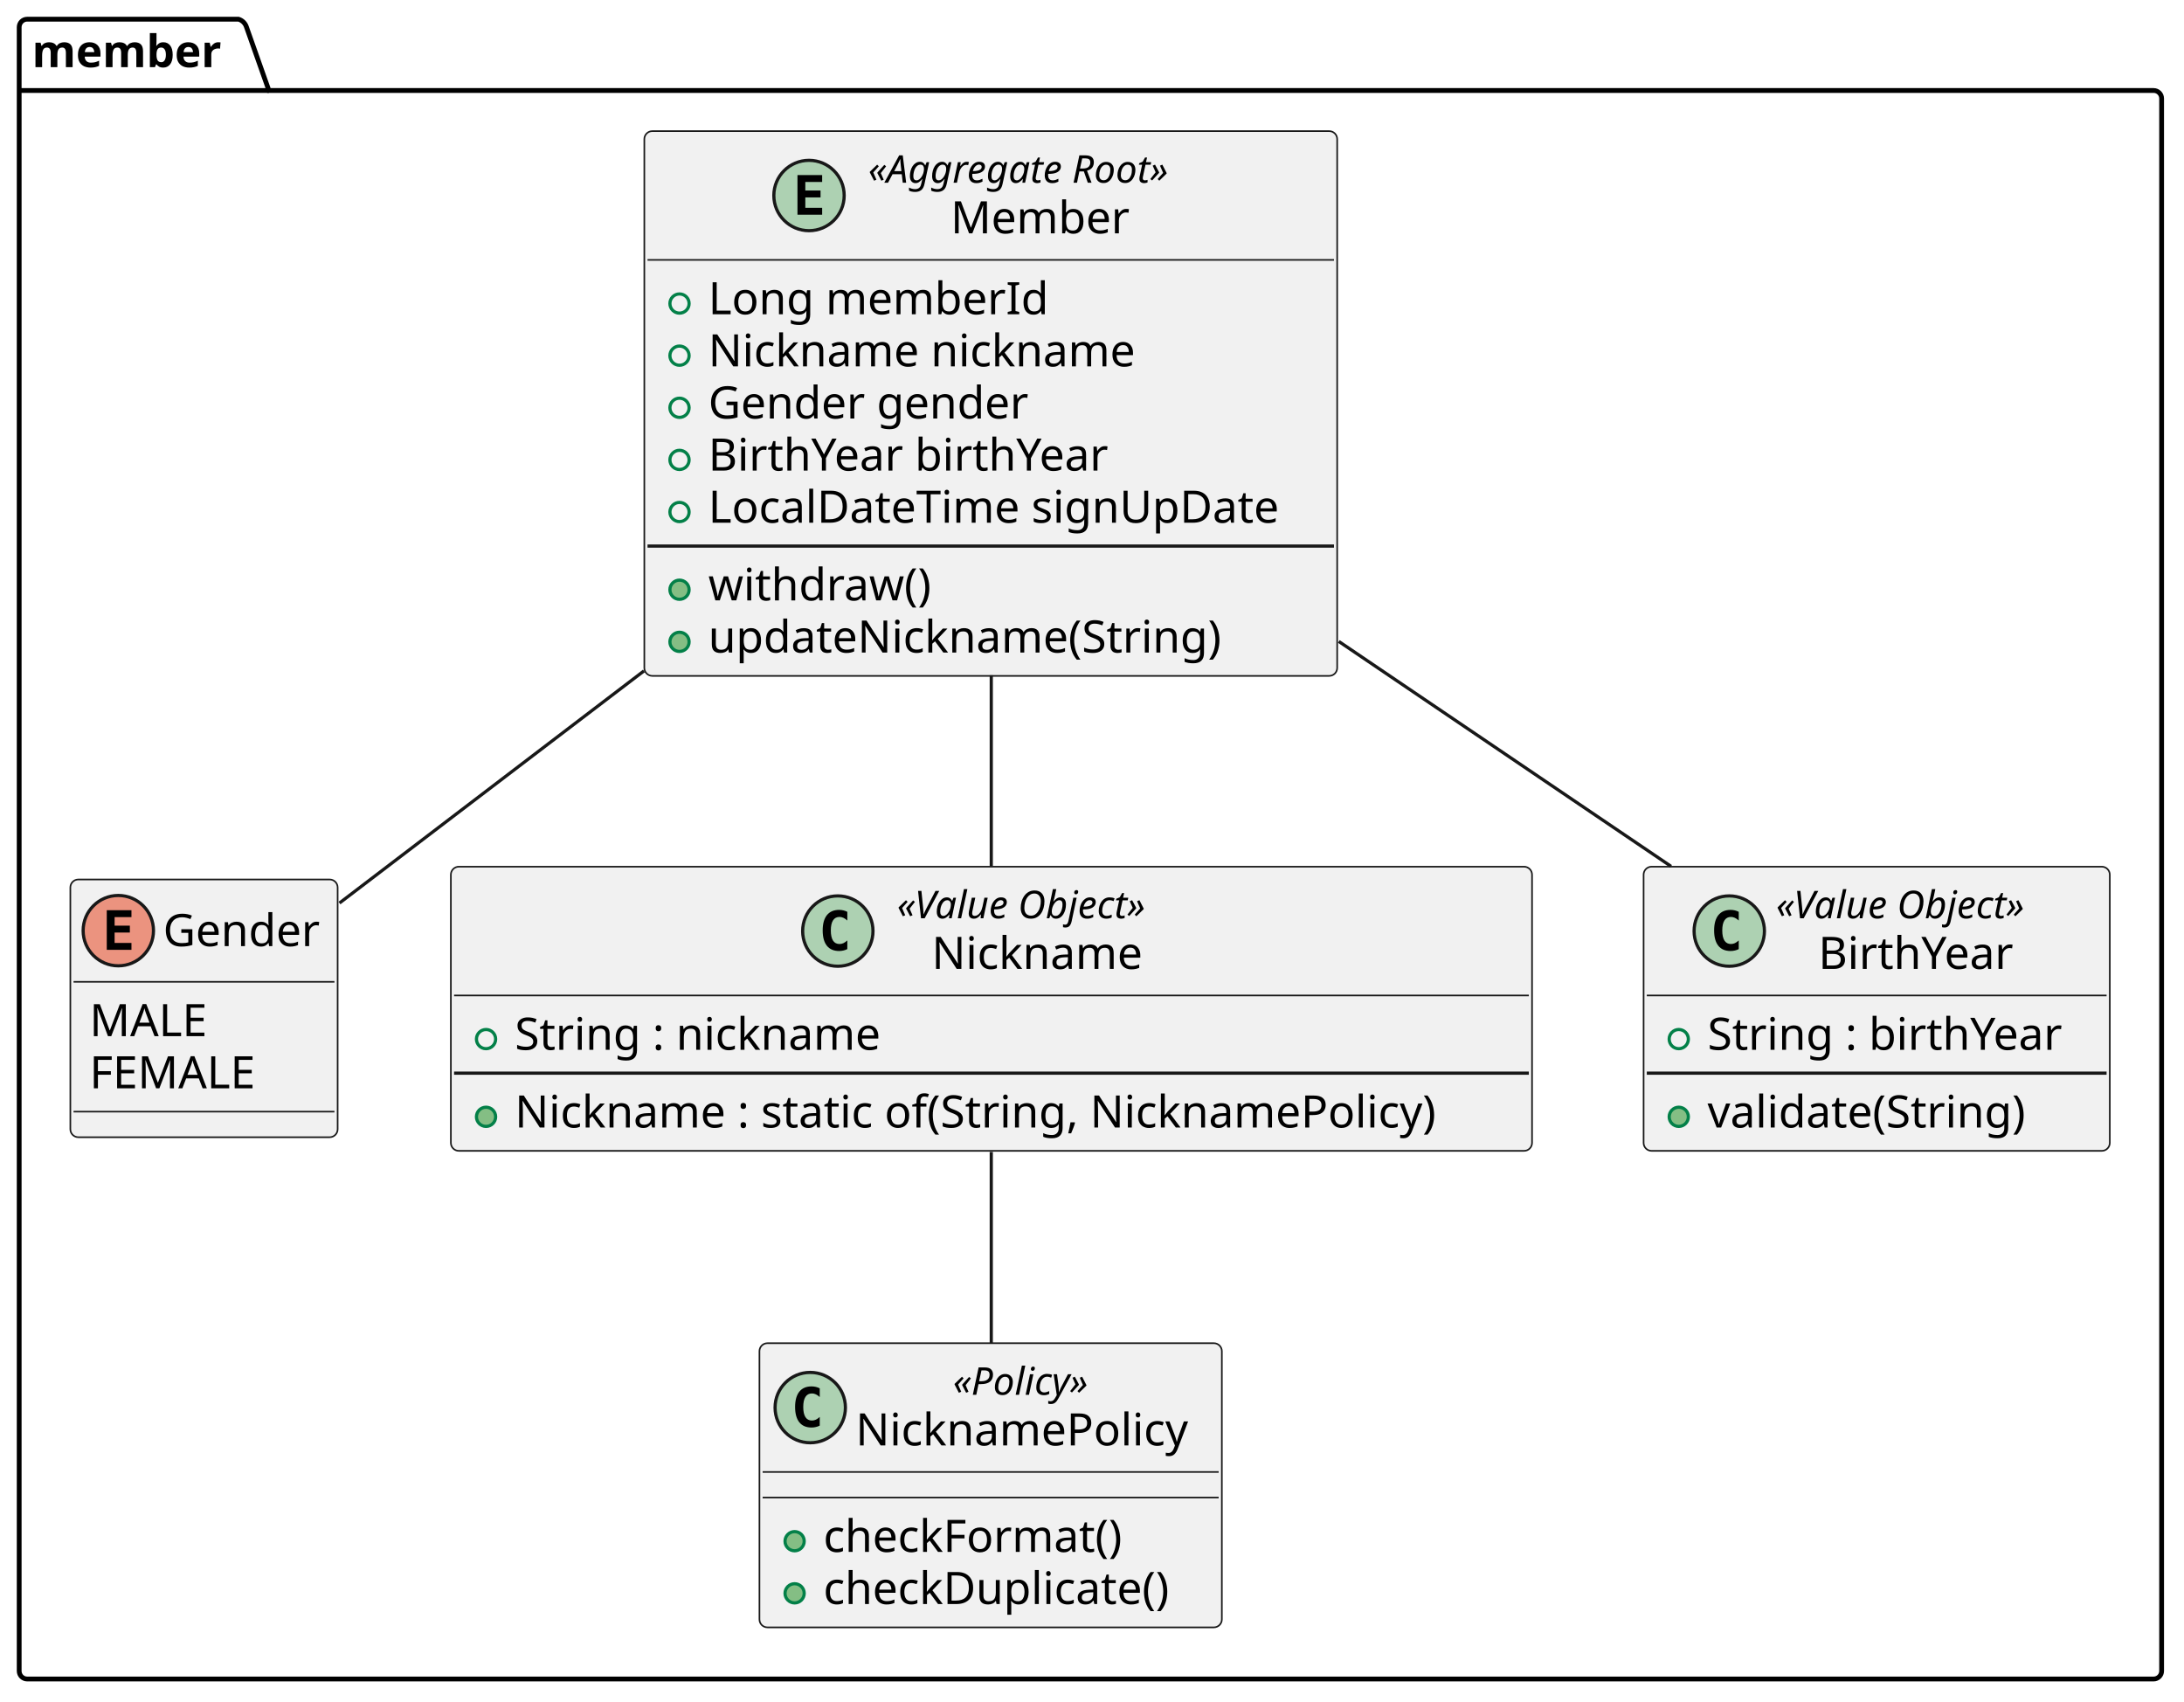
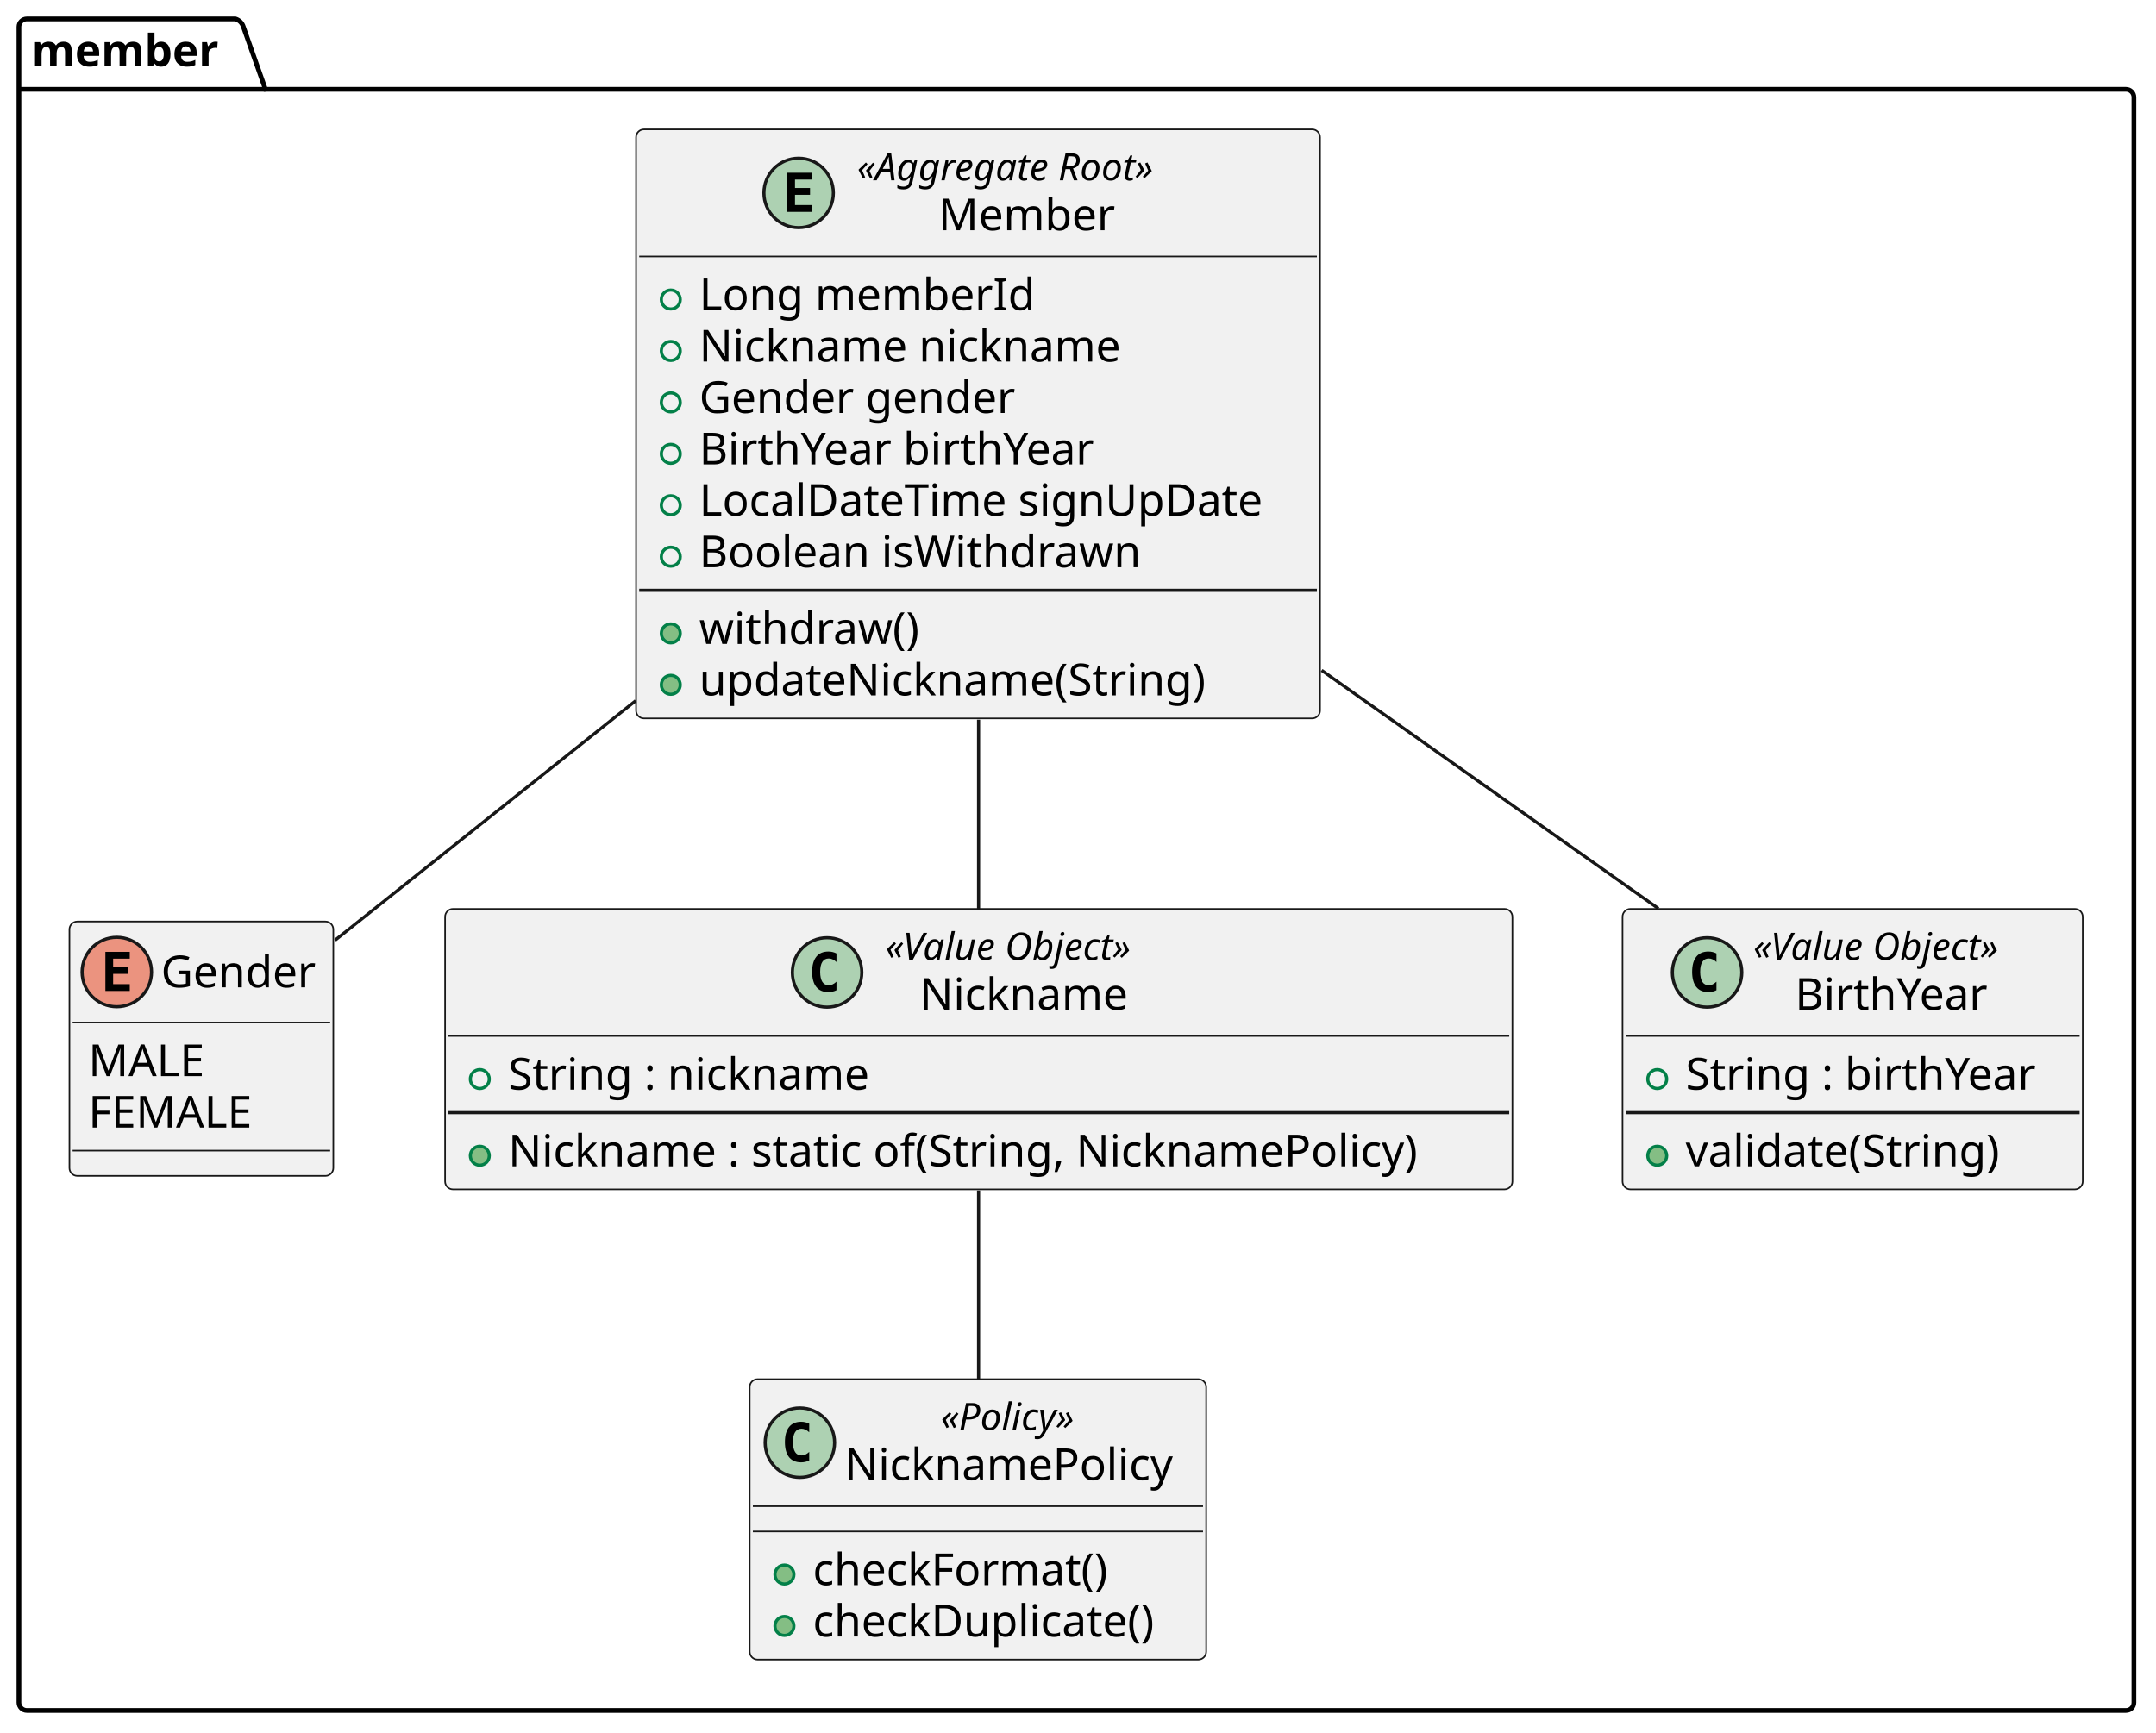
- <svg xmlns="http://www.w3.org/2000/svg" contentStyleType="text/css" data-diagram-type="CLASS" height="532px" preserveAspectRatio="none" style="width:683px;height:532px;background:#FFFFFF;" version="1.1" viewBox="0 0 683 532" width="683px" zoomAndPan="magnify">
+ <svg xmlns="http://www.w3.org/2000/svg" contentStyleType="text/css" data-diagram-type="CLASS" height="549px" preserveAspectRatio="none" style="width:683px;height:549px;background:#FFFFFF;" version="1.1" viewBox="0 0 683 549" width="683px" zoomAndPan="magnify">
  <defs />
  <g>
    <g class="cluster" data-entity="member" data-source-line="1" data-uid="ent0002" id="cluster_member">
-       <path d="M8.5,6 L74.592,6 A3.75,3.75 0 0 1 77.092,8.5 L84.092,28.297 L673.5,28.297 A2.5,2.5 0 0 1 676,30.797 L676,522.5 A2.5,2.5 0 0 1 673.5,525 L8.5,525 A2.5,2.5 0 0 1 6,522.5 L6,8.5 A2.5,2.5 0 0 1 8.5,6" fill="none" style="stroke:#000000;stroke-width:1.5;" />
+       <path d="M8.5,6 L74.592,6 A3.75,3.75 0 0 1 77.092,8.5 L84.092,28.297 L673.5,28.297 A2.5,2.5 0 0 1 676,30.797 L676,539.5 A2.5,2.5 0 0 1 673.5,542 L8.5,542 A2.5,2.5 0 0 1 6,539.5 L6,8.5 A2.5,2.5 0 0 1 8.5,6" fill="none" style="stroke:#000000;stroke-width:1.5;" />
      <line style="stroke:#000000;stroke-width:1.5;" x1="6" x2="84.092" y1="28.297" y2="28.297" />
      <text fill="#000000" font-family="sans-serif" font-size="14" font-weight="bold" lengthAdjust="spacing" textLength="65.092" x="10" y="20.995">member</text>
    </g>
    <g class="entity" data-entity="Member" data-source-line="2" data-uid="ent0003" id="entity_Member">
-       <rect fill="#F1F1F1" height="170.344" rx="2.5" ry="2.5" style="stroke:#181818;stroke-width:0.5;" width="216.675" x="201.5" y="41" />
+       <rect fill="#F1F1F1" height="186.641" rx="2.5" ry="2.5" style="stroke:#181818;stroke-width:0.5;" width="216.675" x="201.5" y="41" />
      <ellipse cx="253.001" cy="61.133" fill="#ADD1B2" rx="11" ry="11" style="stroke:#181818;stroke-width:1;" />
      <path d="M257.111,67.133 L249.392,67.133 L249.392,54.742 L257.111,54.742 L257.111,56.898 L251.845,56.898 L251.845,59.57 L256.611,59.57 L256.611,61.727 L251.845,61.727 L251.845,64.977 L257.111,64.977 L257.111,67.133 Z " fill="#000000" />
      <text fill="#000000" font-family="sans-serif" font-size="12" font-style="italic" lengthAdjust="spacing" textLength="109.172" x="271.502" y="57.139">«Aggregate Root»</text>
      <text fill="#000000" font-family="sans-serif" font-size="14" lengthAdjust="spacing" textLength="57.586" x="297.294" y="72.964">Member</text>
      <line style="stroke:#181818;stroke-width:0.5;" x1="202.5" x2="417.175" y1="81.266" y2="81.266" />
      <ellipse cx="212.5" cy="94.914" fill="none" rx="3" ry="3" style="stroke:#038048;stroke-width:1;" />
      <text fill="#000000" font-family="sans-serif" font-size="14" lengthAdjust="spacing" textLength="110.735" x="221.5" y="98.261">Long memberId</text>
      <ellipse cx="212.5" cy="111.211" fill="none" rx="3" ry="3" style="stroke:#038048;stroke-width:1;" />
      <text fill="#000000" font-family="sans-serif" font-size="14" lengthAdjust="spacing" textLength="142.591" x="221.5" y="114.558">Nickname nickname</text>
      <ellipse cx="212.5" cy="127.508" fill="none" rx="3" ry="3" style="stroke:#038048;stroke-width:1;" />
      <text fill="#000000" font-family="sans-serif" font-size="14" lengthAdjust="spacing" textLength="105.67" x="221.5" y="130.855">Gender gender</text>
      <ellipse cx="212.5" cy="143.805" fill="none" rx="3" ry="3" style="stroke:#038048;stroke-width:1;" />
      <text fill="#000000" font-family="sans-serif" font-size="14" lengthAdjust="spacing" textLength="133.957" x="221.5" y="147.151">BirthYear birthYear</text>
      <ellipse cx="212.5" cy="160.102" fill="none" rx="3" ry="3" style="stroke:#038048;stroke-width:1;" />
      <text fill="#000000" font-family="sans-serif" font-size="14" lengthAdjust="spacing" textLength="190.675" x="221.5" y="163.448">LocalDateTime signUpDate</text>
-       <line style="stroke:#181818;stroke-width:1;" x1="202.5" x2="417.175" y1="170.75" y2="170.75" />
-       <ellipse cx="212.5" cy="184.398" fill="#84BE84" rx="3" ry="3" style="stroke:#038048;stroke-width:1;" />
-       <text fill="#000000" font-family="sans-serif" font-size="14" lengthAdjust="spacing" textLength="75.298" x="221.5" y="187.745">withdraw()</text>
+       <ellipse cx="212.5" cy="176.398" fill="none" rx="3" ry="3" style="stroke:#038048;stroke-width:1;" />
+       <text fill="#000000" font-family="sans-serif" font-size="14" lengthAdjust="spacing" textLength="147.964" x="221.5" y="179.745">Boolean isWithdrawn</text>
+       <line style="stroke:#181818;stroke-width:1;" x1="202.5" x2="417.175" y1="187.047" y2="187.047" />
      <ellipse cx="212.5" cy="200.695" fill="#84BE84" rx="3" ry="3" style="stroke:#038048;stroke-width:1;" />
-       <text fill="#000000" font-family="sans-serif" font-size="14" lengthAdjust="spacing" textLength="171.903" x="221.5" y="204.042">updateNickname(String)</text>
+       <text fill="#000000" font-family="sans-serif" font-size="14" lengthAdjust="spacing" textLength="75.298" x="221.5" y="204.042">withdraw()</text>
+       <ellipse cx="212.5" cy="216.992" fill="#84BE84" rx="3" ry="3" style="stroke:#038048;stroke-width:1;" />
+       <text fill="#000000" font-family="sans-serif" font-size="14" lengthAdjust="spacing" textLength="171.903" x="221.5" y="220.339">updateNickname(String)</text>
    </g>
-     <g class="entity" data-entity="Gender" data-source-line="13" data-uid="ent0004" id="entity_Gender">
-       <rect fill="#F1F1F1" height="80.594" rx="2.5" ry="2.5" style="stroke:#181818;stroke-width:0.5;" width="83.591" x="22" y="275" />
-       <ellipse cx="37" cy="291" fill="#EB937F" rx="11" ry="11" style="stroke:#181818;stroke-width:1;" />
-       <path d="M41.109,297 L33.391,297 L33.391,284.609 L41.109,284.609 L41.109,286.766 L35.844,286.766 L35.844,289.438 L40.609,289.438 L40.609,291.594 L35.844,291.594 L35.844,294.844 L41.109,294.844 L41.109,297 Z " fill="#000000" />
-       <text fill="#000000" font-family="sans-serif" font-size="14" lengthAdjust="spacing" textLength="51.591" x="51" y="295.847">Gender</text>
-       <line style="stroke:#181818;stroke-width:0.5;" x1="23" x2="104.591" y1="307" y2="307" />
-       <text fill="#000000" font-family="sans-serif" font-size="14" lengthAdjust="spacing" textLength="38.302" x="28" y="323.995">MALE</text>
-       <text fill="#000000" font-family="sans-serif" font-size="14" lengthAdjust="spacing" textLength="55.2" x="28" y="340.292">FEMALE</text>
-       <line style="stroke:#181818;stroke-width:0.5;" x1="23" x2="104.591" y1="347.594" y2="347.594" />
+     <g class="entity" data-entity="Gender" data-source-line="14" data-uid="ent0004" id="entity_Gender">
+       <rect fill="#F1F1F1" height="80.594" rx="2.5" ry="2.5" style="stroke:#181818;stroke-width:0.5;" width="83.591" x="22" y="292" />
+       <ellipse cx="37" cy="308" fill="#EB937F" rx="11" ry="11" style="stroke:#181818;stroke-width:1;" />
+       <path d="M41.109,314 L33.391,314 L33.391,301.609 L41.109,301.609 L41.109,303.766 L35.844,303.766 L35.844,306.438 L40.609,306.438 L40.609,308.594 L35.844,308.594 L35.844,311.844 L41.109,311.844 L41.109,314 Z " fill="#000000" />
+       <text fill="#000000" font-family="sans-serif" font-size="14" lengthAdjust="spacing" textLength="51.591" x="51" y="312.847">Gender</text>
+       <line style="stroke:#181818;stroke-width:0.5;" x1="23" x2="104.591" y1="324" y2="324" />
+       <text fill="#000000" font-family="sans-serif" font-size="14" lengthAdjust="spacing" textLength="38.302" x="28" y="340.995">MALE</text>
+       <text fill="#000000" font-family="sans-serif" font-size="14" lengthAdjust="spacing" textLength="55.2" x="28" y="357.292">FEMALE</text>
+       <line style="stroke:#181818;stroke-width:0.5;" x1="23" x2="104.591" y1="364.594" y2="364.594" />
    </g>
-     <g class="entity" data-entity="Nickname" data-source-line="18" data-uid="ent0005" id="entity_Nickname">
-       <rect fill="#F1F1F1" height="88.859" rx="2.5" ry="2.5" style="stroke:#181818;stroke-width:0.5;" width="338.115" x="141" y="271" />
-       <ellipse cx="262.011" cy="291.133" fill="#ADD1B2" rx="11" ry="11" style="stroke:#181818;stroke-width:1;" />
-       <path d="M264.979,296.773 Q264.401,297.07 263.761,297.211 Q263.12,297.367 262.417,297.367 Q259.917,297.367 258.589,295.727 Q257.276,294.07 257.276,290.945 Q257.276,287.82 258.589,286.164 Q259.917,284.508 262.417,284.508 Q263.12,284.508 263.761,284.664 Q264.417,284.82 264.979,285.117 L264.979,287.836 Q264.354,287.258 263.761,286.992 Q263.167,286.711 262.542,286.711 Q261.198,286.711 260.511,287.789 Q259.823,288.852 259.823,290.945 Q259.823,293.039 260.511,294.117 Q261.198,295.18 262.542,295.18 Q263.167,295.18 263.761,294.914 Q264.354,294.633 264.979,294.055 L264.979,296.773 Z " fill="#000000" />
-       <text fill="#000000" font-family="sans-serif" font-size="12" font-style="italic" lengthAdjust="spacing" textLength="91.594" x="280.511" y="287.139">«Value Object»</text>
-       <text fill="#000000" font-family="sans-serif" font-size="14" lengthAdjust="spacing" textLength="69.87" x="291.373" y="302.964">Nickname</text>
-       <line style="stroke:#181818;stroke-width:0.5;" x1="142" x2="478.115" y1="311.266" y2="311.266" />
-       <ellipse cx="152" cy="324.914" fill="none" rx="3" ry="3" style="stroke:#038048;stroke-width:1;" />
-       <text fill="#000000" font-family="sans-serif" font-size="14" lengthAdjust="spacing" textLength="123.669" x="161" y="328.261">String : nickname</text>
-       <line style="stroke:#181818;stroke-width:1;" x1="142" x2="478.115" y1="335.562" y2="335.562" />
-       <ellipse cx="152" cy="349.211" fill="#84BE84" rx="3" ry="3" style="stroke:#038048;stroke-width:1;" />
-       <text fill="#000000" font-family="sans-serif" font-size="14" lengthAdjust="spacing" textLength="312.115" x="161" y="352.558">Nickname : static of(String, NicknamePolicy)</text>
+     <g class="entity" data-entity="Nickname" data-source-line="19" data-uid="ent0005" id="entity_Nickname">
+       <rect fill="#F1F1F1" height="88.859" rx="2.5" ry="2.5" style="stroke:#181818;stroke-width:0.5;" width="338.115" x="141" y="288" />
+       <ellipse cx="262.011" cy="308.133" fill="#ADD1B2" rx="11" ry="11" style="stroke:#181818;stroke-width:1;" />
+       <path d="M264.979,313.773 Q264.401,314.07 263.761,314.211 Q263.12,314.367 262.417,314.367 Q259.917,314.367 258.589,312.727 Q257.276,311.07 257.276,307.945 Q257.276,304.82 258.589,303.164 Q259.917,301.508 262.417,301.508 Q263.12,301.508 263.761,301.664 Q264.417,301.82 264.979,302.117 L264.979,304.836 Q264.354,304.258 263.761,303.992 Q263.167,303.711 262.542,303.711 Q261.198,303.711 260.511,304.789 Q259.823,305.852 259.823,307.945 Q259.823,310.039 260.511,311.117 Q261.198,312.18 262.542,312.18 Q263.167,312.18 263.761,311.914 Q264.354,311.633 264.979,311.055 L264.979,313.773 Z " fill="#000000" />
+       <text fill="#000000" font-family="sans-serif" font-size="12" font-style="italic" lengthAdjust="spacing" textLength="91.594" x="280.511" y="304.139">«Value Object»</text>
+       <text fill="#000000" font-family="sans-serif" font-size="14" lengthAdjust="spacing" textLength="69.87" x="291.373" y="319.964">Nickname</text>
+       <line style="stroke:#181818;stroke-width:0.5;" x1="142" x2="478.115" y1="328.266" y2="328.266" />
+       <ellipse cx="152" cy="341.914" fill="none" rx="3" ry="3" style="stroke:#038048;stroke-width:1;" />
+       <text fill="#000000" font-family="sans-serif" font-size="14" lengthAdjust="spacing" textLength="123.669" x="161" y="345.261">String : nickname</text>
+       <line style="stroke:#181818;stroke-width:1;" x1="142" x2="478.115" y1="352.562" y2="352.562" />
+       <ellipse cx="152" cy="366.211" fill="#84BE84" rx="3" ry="3" style="stroke:#038048;stroke-width:1;" />
+       <text fill="#000000" font-family="sans-serif" font-size="14" lengthAdjust="spacing" textLength="312.115" x="161" y="369.558">Nickname : static of(String, NicknamePolicy)</text>
    </g>
-     <g class="entity" data-entity="NicknamePolicy" data-source-line="24" data-uid="ent0006" id="entity_NicknamePolicy">
-       <rect fill="#F1F1F1" height="88.859" rx="2.5" ry="2.5" style="stroke:#181818;stroke-width:0.5;" width="144.61" x="237.5" y="420" />
-       <ellipse cx="253.387" cy="440.133" fill="#ADD1B2" rx="11" ry="11" style="stroke:#181818;stroke-width:1;" />
-       <path d="M256.356,445.773 Q255.777,446.07 255.137,446.211 Q254.496,446.367 253.793,446.367 Q251.293,446.367 249.965,444.727 Q248.652,443.07 248.652,439.945 Q248.652,436.82 249.965,435.164 Q251.293,433.508 253.793,433.508 Q254.496,433.508 255.137,433.664 Q255.793,433.82 256.356,434.117 L256.356,436.836 Q255.731,436.258 255.137,435.992 Q254.543,435.711 253.918,435.711 Q252.574,435.711 251.887,436.789 Q251.199,437.852 251.199,439.945 Q251.199,442.039 251.887,443.117 Q252.574,444.18 253.918,444.18 Q254.543,444.18 255.137,443.914 Q255.731,443.633 256.356,443.055 L256.356,445.773 Z " fill="#000000" />
-       <text fill="#000000" font-family="sans-serif" font-size="12" font-style="italic" lengthAdjust="spacing" textLength="49.758" x="298.025" y="436.139">«Policy»</text>
-       <text fill="#000000" font-family="sans-serif" font-size="14" lengthAdjust="spacing" textLength="110.64" x="267.584" y="451.964">NicknamePolicy</text>
-       <line style="stroke:#181818;stroke-width:0.5;" x1="238.5" x2="381.11" y1="460.266" y2="460.266" />
-       <line style="stroke:#181818;stroke-width:0.5;" x1="238.5" x2="381.11" y1="468.266" y2="468.266" />
-       <ellipse cx="248.5" cy="481.914" fill="#84BE84" rx="3" ry="3" style="stroke:#038048;stroke-width:1;" />
-       <text fill="#000000" font-family="sans-serif" font-size="14" lengthAdjust="spacing" textLength="101.992" x="257.5" y="485.261">checkFormat()</text>
-       <ellipse cx="248.5" cy="498.211" fill="#84BE84" rx="3" ry="3" style="stroke:#038048;stroke-width:1;" />
-       <text fill="#000000" font-family="sans-serif" font-size="14" lengthAdjust="spacing" textLength="118.61" x="257.5" y="501.558">checkDuplicate()</text>
+     <g class="entity" data-entity="NicknamePolicy" data-source-line="25" data-uid="ent0006" id="entity_NicknamePolicy">
+       <rect fill="#F1F1F1" height="88.859" rx="2.5" ry="2.5" style="stroke:#181818;stroke-width:0.5;" width="144.61" x="237.5" y="437" />
+       <ellipse cx="253.387" cy="457.133" fill="#ADD1B2" rx="11" ry="11" style="stroke:#181818;stroke-width:1;" />
+       <path d="M256.356,462.773 Q255.777,463.07 255.137,463.211 Q254.496,463.367 253.793,463.367 Q251.293,463.367 249.965,461.727 Q248.652,460.07 248.652,456.945 Q248.652,453.82 249.965,452.164 Q251.293,450.508 253.793,450.508 Q254.496,450.508 255.137,450.664 Q255.793,450.82 256.356,451.117 L256.356,453.836 Q255.731,453.258 255.137,452.992 Q254.543,452.711 253.918,452.711 Q252.574,452.711 251.887,453.789 Q251.199,454.852 251.199,456.945 Q251.199,459.039 251.887,460.117 Q252.574,461.18 253.918,461.18 Q254.543,461.18 255.137,460.914 Q255.731,460.633 256.356,460.055 L256.356,462.773 Z " fill="#000000" />
+       <text fill="#000000" font-family="sans-serif" font-size="12" font-style="italic" lengthAdjust="spacing" textLength="49.758" x="298.025" y="453.139">«Policy»</text>
+       <text fill="#000000" font-family="sans-serif" font-size="14" lengthAdjust="spacing" textLength="110.64" x="267.584" y="468.964">NicknamePolicy</text>
+       <line style="stroke:#181818;stroke-width:0.5;" x1="238.5" x2="381.11" y1="477.266" y2="477.266" />
+       <line style="stroke:#181818;stroke-width:0.5;" x1="238.5" x2="381.11" y1="485.266" y2="485.266" />
+       <ellipse cx="248.5" cy="498.914" fill="#84BE84" rx="3" ry="3" style="stroke:#038048;stroke-width:1;" />
+       <text fill="#000000" font-family="sans-serif" font-size="14" lengthAdjust="spacing" textLength="101.992" x="257.5" y="502.261">checkFormat()</text>
+       <ellipse cx="248.5" cy="515.211" fill="#84BE84" rx="3" ry="3" style="stroke:#038048;stroke-width:1;" />
+       <text fill="#000000" font-family="sans-serif" font-size="14" lengthAdjust="spacing" textLength="118.61" x="257.5" y="518.558">checkDuplicate()</text>
    </g>
-     <g class="entity" data-entity="BirthYear" data-source-line="28" data-uid="ent0007" id="entity_BirthYear">
-       <rect fill="#F1F1F1" height="88.859" rx="2.5" ry="2.5" style="stroke:#181818;stroke-width:0.5;" width="145.793" x="514" y="271" />
-       <ellipse cx="540.79" cy="291.133" fill="#ADD1B2" rx="11" ry="11" style="stroke:#181818;stroke-width:1;" />
-       <path d="M543.758,296.773 Q543.18,297.07 542.54,297.211 Q541.899,297.367 541.196,297.367 Q538.696,297.367 537.368,295.727 Q536.055,294.07 536.055,290.945 Q536.055,287.82 537.368,286.164 Q538.696,284.508 541.196,284.508 Q541.899,284.508 542.54,284.664 Q543.196,284.82 543.758,285.117 L543.758,287.836 Q543.133,287.258 542.54,286.992 Q541.946,286.711 541.321,286.711 Q539.977,286.711 539.29,287.789 Q538.602,288.852 538.602,290.945 Q538.602,293.039 539.29,294.117 Q539.977,295.18 541.321,295.18 Q541.946,295.18 542.54,294.914 Q543.133,294.633 543.758,294.055 L543.758,296.773 Z " fill="#000000" />
-       <text fill="#000000" font-family="sans-serif" font-size="12" font-style="italic" lengthAdjust="spacing" textLength="91.594" x="555.41" y="287.139">«Value Object»</text>
-       <text fill="#000000" font-family="sans-serif" font-size="14" lengthAdjust="spacing" textLength="65.112" x="568.65" y="302.964">BirthYear</text>
-       <line style="stroke:#181818;stroke-width:0.5;" x1="515" x2="658.793" y1="311.266" y2="311.266" />
-       <ellipse cx="525" cy="324.914" fill="none" rx="3" ry="3" style="stroke:#038048;stroke-width:1;" />
-       <text fill="#000000" font-family="sans-serif" font-size="14" lengthAdjust="spacing" textLength="119.793" x="534" y="328.261">String : birthYear</text>
-       <line style="stroke:#181818;stroke-width:1;" x1="515" x2="658.793" y1="335.562" y2="335.562" />
-       <ellipse cx="525" cy="349.211" fill="#84BE84" rx="3" ry="3" style="stroke:#038048;stroke-width:1;" />
-       <text fill="#000000" font-family="sans-serif" font-size="14" lengthAdjust="spacing" textLength="108.917" x="534" y="352.558">validate(String)</text>
+     <g class="entity" data-entity="BirthYear" data-source-line="29" data-uid="ent0007" id="entity_BirthYear">
+       <rect fill="#F1F1F1" height="88.859" rx="2.5" ry="2.5" style="stroke:#181818;stroke-width:0.5;" width="145.793" x="514" y="288" />
+       <ellipse cx="540.79" cy="308.133" fill="#ADD1B2" rx="11" ry="11" style="stroke:#181818;stroke-width:1;" />
+       <path d="M543.758,313.773 Q543.18,314.07 542.54,314.211 Q541.899,314.367 541.196,314.367 Q538.696,314.367 537.368,312.727 Q536.055,311.07 536.055,307.945 Q536.055,304.82 537.368,303.164 Q538.696,301.508 541.196,301.508 Q541.899,301.508 542.54,301.664 Q543.196,301.82 543.758,302.117 L543.758,304.836 Q543.133,304.258 542.54,303.992 Q541.946,303.711 541.321,303.711 Q539.977,303.711 539.29,304.789 Q538.602,305.852 538.602,307.945 Q538.602,310.039 539.29,311.117 Q539.977,312.18 541.321,312.18 Q541.946,312.18 542.54,311.914 Q543.133,311.633 543.758,311.055 L543.758,313.773 Z " fill="#000000" />
+       <text fill="#000000" font-family="sans-serif" font-size="12" font-style="italic" lengthAdjust="spacing" textLength="91.594" x="555.41" y="304.139">«Value Object»</text>
+       <text fill="#000000" font-family="sans-serif" font-size="14" lengthAdjust="spacing" textLength="65.112" x="568.65" y="319.964">BirthYear</text>
+       <line style="stroke:#181818;stroke-width:0.5;" x1="515" x2="658.793" y1="328.266" y2="328.266" />
+       <ellipse cx="525" cy="341.914" fill="none" rx="3" ry="3" style="stroke:#038048;stroke-width:1;" />
+       <text fill="#000000" font-family="sans-serif" font-size="14" lengthAdjust="spacing" textLength="119.793" x="534" y="345.261">String : birthYear</text>
+       <line style="stroke:#181818;stroke-width:1;" x1="515" x2="658.793" y1="352.562" y2="352.562" />
+       <ellipse cx="525" cy="366.211" fill="#84BE84" rx="3" ry="3" style="stroke:#038048;stroke-width:1;" />
+       <text fill="#000000" font-family="sans-serif" font-size="14" lengthAdjust="spacing" textLength="108.917" x="534" y="369.558">validate(String)</text>
    </g>
-     <g class="link" data-entity-1="Member" data-entity-2="Gender" data-source-line="34" data-uid="lnk8" id="link_Member_Gender">
-       <path codeLine="34" d="M201.38,209.79 C167.66,235.49 132.48,262.31 106.16,282.37" fill="none" id="Member-Gender" style="stroke:#181818;stroke-width:1;" />
+     <g class="link" data-entity-1="Member" data-entity-2="Gender" data-source-line="35" data-uid="lnk8" id="link_Member_Gender">
+       <path codeLine="35" d="M201.38,222.04 C167.66,248.91 132.48,276.94 106.16,297.91" fill="none" id="Member-Gender" style="stroke:#181818;stroke-width:1;" />
    </g>
-     <g class="link" data-entity-1="Member" data-entity-2="Nickname" data-source-line="35" data-uid="lnk9" id="link_Member_Nickname">
-       <path codeLine="35" d="M310,211.15 C310,231.79 310,253.06 310,270.89" fill="none" id="Member-Nickname" style="stroke:#181818;stroke-width:1;" />
+     <g class="link" data-entity-1="Member" data-entity-2="Nickname" data-source-line="36" data-uid="lnk9" id="link_Member_Nickname">
+       <path codeLine="36" d="M310,228.05 C310,248.96 310,270.21 310,287.96" fill="none" id="Member-Nickname" style="stroke:#181818;stroke-width:1;" />
    </g>
-     <g class="link" data-entity-1="Member" data-entity-2="BirthYear" data-source-line="36" data-uid="lnk10" id="link_Member_BirthYear">
-       <path codeLine="36" d="M418.68,200.57 C453.85,224.37 491.7,249.99 522.59,270.9" fill="none" id="Member-BirthYear" style="stroke:#181818;stroke-width:1;" />
+     <g class="link" data-entity-1="Member" data-entity-2="BirthYear" data-source-line="37" data-uid="lnk10" id="link_Member_BirthYear">
+       <path codeLine="37" d="M418.68,212.4 C454.91,238.03 493.99,265.69 525.37,287.89" fill="none" id="Member-BirthYear" style="stroke:#181818;stroke-width:1;" />
    </g>
-     <g class="link" data-entity-1="Nickname" data-entity-2="NicknamePolicy" data-source-line="37" data-uid="lnk11" id="link_Nickname_NicknamePolicy">
-       <path codeLine="37" d="M310,360.21 C310,379.08 310,401.11 310,419.96" fill="none" id="Nickname-NicknamePolicy" style="stroke:#181818;stroke-width:1;" />
+     <g class="link" data-entity-1="Nickname" data-entity-2="NicknamePolicy" data-source-line="38" data-uid="lnk11" id="link_Nickname_NicknamePolicy">
+       <path codeLine="38" d="M310,377.21 C310,396.08 310,418.11 310,436.96" fill="none" id="Nickname-NicknamePolicy" style="stroke:#181818;stroke-width:1;" />
    </g>
  </g>
</svg>
